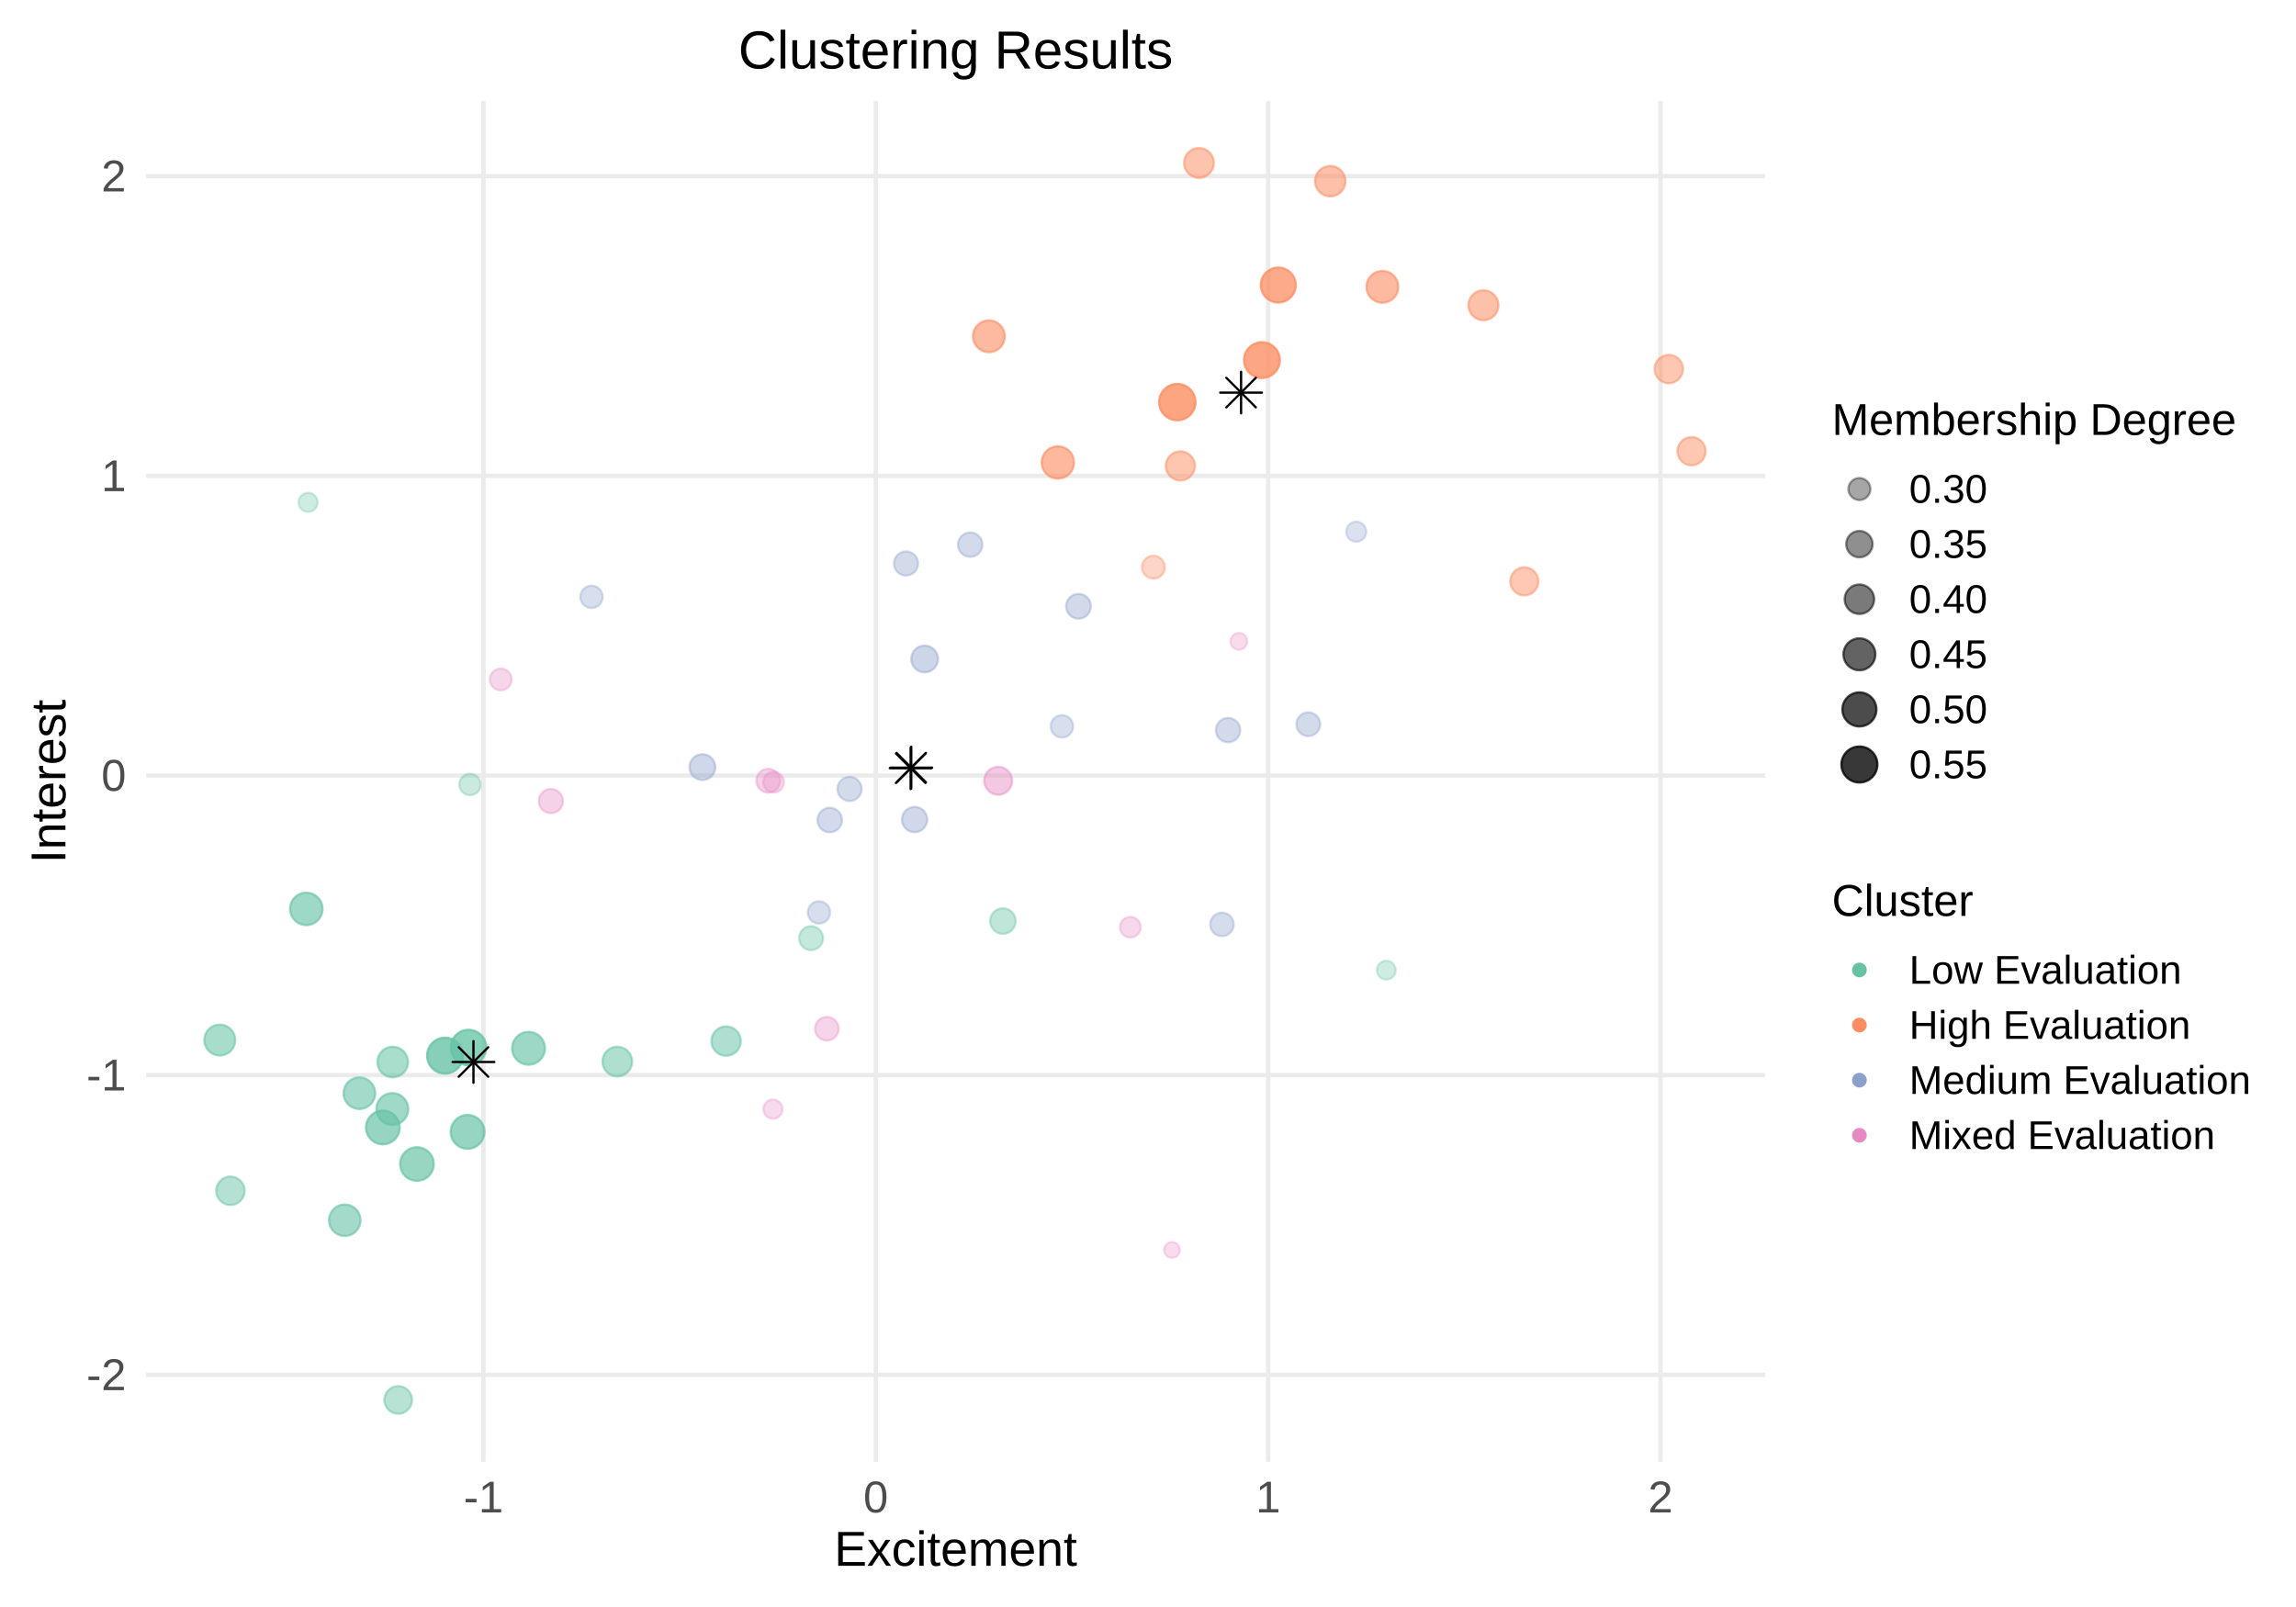
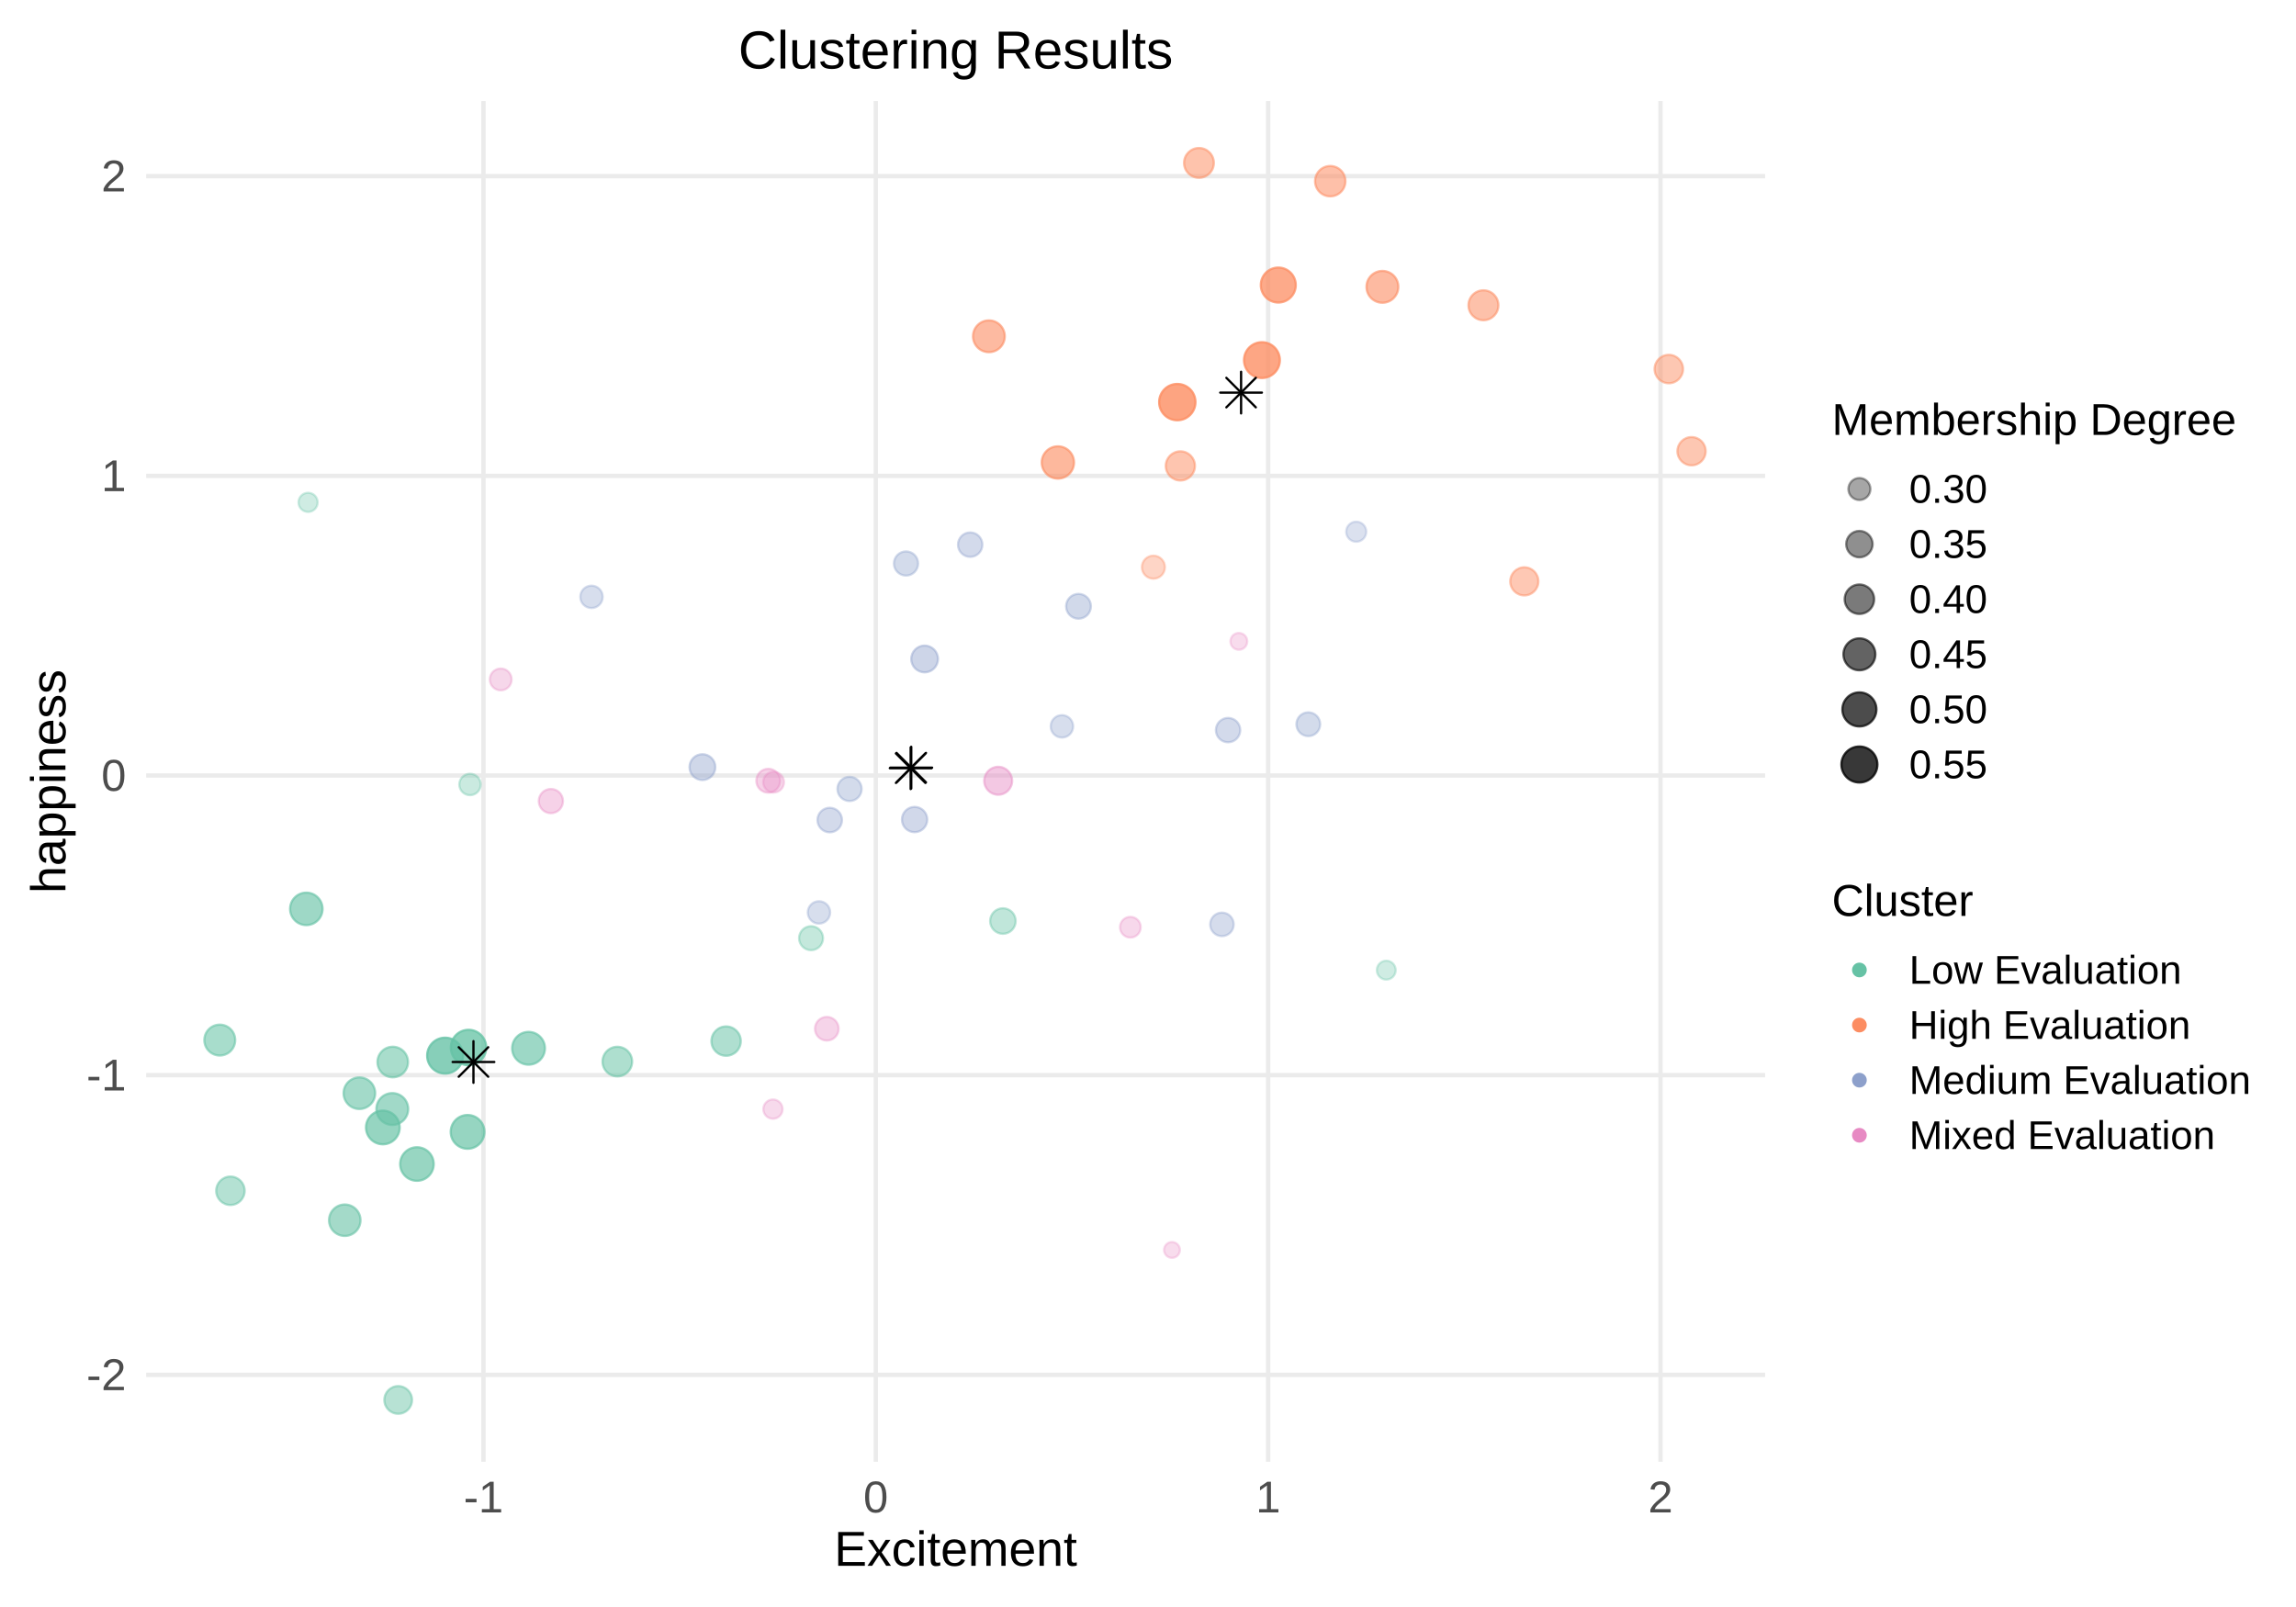
<svg xmlns="http://www.w3.org/2000/svg" class="svglite" width="720.00pt" height="504.00pt" viewBox="0 0 720.00 504.00">
  <defs>
    <style type="text/css">
    .svglite line, .svglite polyline, .svglite polygon, .svglite path, .svglite rect, .svglite circle {
      fill: none;
      stroke: #000000;
      stroke-linecap: round;
      stroke-linejoin: round;
      stroke-miterlimit: 10.00;
    }
    .svglite text {
      white-space: pre;
    }
  </style>
  </defs>
  <rect width="100%" height="100%" style="stroke: none; fill: none;" />
  <defs>
    <clipPath id="cpMC4wMHw3MjAuMDB8MC4wMHw1MDQuMDA=">
      <rect x="0.00" y="0.00" width="720.00" height="504.00" />
    </clipPath>
  </defs>
  <g clip-path="url(#cpMC4wMHw3MjAuMDB8MC4wMHw1MDQuMDA=)">
</g>
  <defs>
    <clipPath id="cpNDUuODR8NTUzLjUyfDMxLjY5fDQ1OC40Ng==">
      <rect x="45.84" y="31.69" width="507.68" height="426.77" />
    </clipPath>
  </defs>
  <g clip-path="url(#cpNDUuODR8NTUzLjUyfDMxLjY5fDQ1OC40Ng==)">
    <polyline points="45.84,431.19 553.52,431.19 " style="stroke-width: 1.36; stroke: #EBEBEB; stroke-linecap: butt;" />
    <polyline points="45.84,337.20 553.52,337.20 " style="stroke-width: 1.36; stroke: #EBEBEB; stroke-linecap: butt;" />
    <polyline points="45.84,243.22 553.52,243.22 " style="stroke-width: 1.36; stroke: #EBEBEB; stroke-linecap: butt;" />
    <polyline points="45.84,149.24 553.52,149.24 " style="stroke-width: 1.36; stroke: #EBEBEB; stroke-linecap: butt;" />
    <polyline points="45.84,55.25 553.52,55.25 " style="stroke-width: 1.36; stroke: #EBEBEB; stroke-linecap: butt;" />
    <polyline points="151.61,458.46 151.61,31.69 " style="stroke-width: 1.36; stroke: #EBEBEB; stroke-linecap: butt;" />
    <polyline points="274.64,458.46 274.64,31.69 " style="stroke-width: 1.36; stroke: #EBEBEB; stroke-linecap: butt;" />
    <polyline points="397.68,458.46 397.68,31.69 " style="stroke-width: 1.36; stroke: #EBEBEB; stroke-linecap: butt;" />
    <polyline points="520.72,458.46 520.72,31.69 " style="stroke-width: 1.36; stroke: #EBEBEB; stroke-linecap: butt;" />
    <circle cx="523.32" cy="115.74" r="4.46" style="stroke-width: 0.71; stroke: #FC8D62; stroke-opacity: 0.49; fill: #FC8D62; fill-opacity: 0.49;" />
    <circle cx="96.06" cy="285.05" r="5.09" style="stroke-width: 0.71; stroke: #66C2A5; stroke-opacity: 0.63; fill: #66C2A5; fill-opacity: 0.63;" />
    <circle cx="185.49" cy="187.19" r="3.51" style="stroke-width: 0.71; stroke: #8DA0CB; stroke-opacity: 0.35; fill: #8DA0CB; fill-opacity: 0.35;" />
    <circle cx="130.75" cy="365.07" r="5.26" style="stroke-width: 0.71; stroke: #66C2A5; stroke-opacity: 0.67; fill: #66C2A5; fill-opacity: 0.67;" />
    <circle cx="146.93" cy="328.53" r="5.55" style="stroke-width: 0.71; stroke: #66C2A5; stroke-opacity: 0.76; fill: #66C2A5; fill-opacity: 0.76;" />
    <circle cx="370.15" cy="146.12" r="4.57" style="stroke-width: 0.71; stroke: #FC8D62; stroke-opacity: 0.51; fill: #FC8D62; fill-opacity: 0.51;" />
    <circle cx="220.27" cy="240.59" r="4.05" style="stroke-width: 0.71; stroke: #8DA0CB; stroke-opacity: 0.42; fill: #8DA0CB; fill-opacity: 0.42;" />
    <circle cx="120.06" cy="353.60" r="5.28" style="stroke-width: 0.71; stroke: #66C2A5; stroke-opacity: 0.68; fill: #66C2A5; fill-opacity: 0.68;" />
    <circle cx="383.19" cy="289.91" r="3.69" style="stroke-width: 0.71; stroke: #8DA0CB; stroke-opacity: 0.37; fill: #8DA0CB; fill-opacity: 0.37;" />
    <circle cx="313.02" cy="244.87" r="4.38" style="stroke-width: 0.71; stroke: #E78AC3; stroke-opacity: 0.47; fill: #E78AC3; fill-opacity: 0.47;" />
    <circle cx="123.16" cy="333.08" r="4.79" style="stroke-width: 0.71; stroke: #66C2A5; stroke-opacity: 0.56; fill: #66C2A5; fill-opacity: 0.56;" />
    <circle cx="259.28" cy="322.64" r="3.71" style="stroke-width: 0.71; stroke: #E78AC3; stroke-opacity: 0.37; fill: #E78AC3; fill-opacity: 0.37;" />
    <circle cx="354.47" cy="290.80" r="3.25" style="stroke-width: 0.71; stroke: #E78AC3; stroke-opacity: 0.33; fill: #E78AC3; fill-opacity: 0.33;" />
    <circle cx="289.95" cy="206.67" r="4.19" style="stroke-width: 0.71; stroke: #8DA0CB; stroke-opacity: 0.44; fill: #8DA0CB; fill-opacity: 0.44;" />
    <circle cx="433.51" cy="89.96" r="4.99" style="stroke-width: 0.71; stroke: #FC8D62; stroke-opacity: 0.60; fill: #FC8D62; fill-opacity: 0.60;" />
    <circle cx="165.75" cy="328.77" r="5.14" style="stroke-width: 0.71; stroke: #66C2A5; stroke-opacity: 0.64; fill: #66C2A5; fill-opacity: 0.64;" />
    <circle cx="375.98" cy="51.09" r="4.67" style="stroke-width: 0.71; stroke: #FC8D62; stroke-opacity: 0.53; fill: #FC8D62; fill-opacity: 0.53;" />
    <circle cx="369.19" cy="126.11" r="5.69" style="stroke-width: 0.71; stroke: #FC8D62; stroke-opacity: 0.80; fill: #FC8D62; fill-opacity: 0.80;" />
    <circle cx="286.81" cy="257.03" r="3.97" style="stroke-width: 0.71; stroke: #8DA0CB; stroke-opacity: 0.41; fill: #8DA0CB; fill-opacity: 0.41;" />
    <circle cx="68.92" cy="326.20" r="4.84" style="stroke-width: 0.71; stroke: #66C2A5; stroke-opacity: 0.57; fill: #66C2A5; fill-opacity: 0.57;" />
    <circle cx="123.02" cy="347.82" r="4.99" style="stroke-width: 0.71; stroke: #66C2A5; stroke-opacity: 0.61; fill: #66C2A5; fill-opacity: 0.61;" />
    <circle cx="242.39" cy="347.85" r="3.02" style="stroke-width: 0.71; stroke: #E78AC3; stroke-opacity: 0.31; fill: #E78AC3; fill-opacity: 0.31;" />
    <circle cx="147.39" cy="246.03" r="3.36" style="stroke-width: 0.71; stroke: #66C2A5; stroke-opacity: 0.34; fill: #66C2A5; fill-opacity: 0.34;" />
    <circle cx="193.59" cy="332.94" r="4.64" style="stroke-width: 0.71; stroke: #66C2A5; stroke-opacity: 0.53; fill: #66C2A5; fill-opacity: 0.53;" />
    <circle cx="367.52" cy="392.02" r="2.49" style="stroke-width: 0.71; stroke: #E78AC3; stroke-opacity: 0.30; fill: #E78AC3; fill-opacity: 0.30;" />
    <circle cx="314.50" cy="288.86" r="4.01" style="stroke-width: 0.71; stroke: #66C2A5; stroke-opacity: 0.41; fill: #66C2A5; fill-opacity: 0.41;" />
    <circle cx="256.82" cy="286.16" r="3.51" style="stroke-width: 0.71; stroke: #8DA0CB; stroke-opacity: 0.35; fill: #8DA0CB; fill-opacity: 0.35;" />
    <circle cx="338.21" cy="190.15" r="3.89" style="stroke-width: 0.71; stroke: #8DA0CB; stroke-opacity: 0.40; fill: #8DA0CB; fill-opacity: 0.40;" />
    <circle cx="395.73" cy="112.94" r="5.61" style="stroke-width: 0.71; stroke: #FC8D62; stroke-opacity: 0.78; fill: #FC8D62; fill-opacity: 0.78;" />
    <circle cx="478.01" cy="182.33" r="4.41" style="stroke-width: 0.71; stroke: #FC8D62; stroke-opacity: 0.48; fill: #FC8D62; fill-opacity: 0.48;" />
    <circle cx="96.61" cy="157.55" r="3.00" style="stroke-width: 0.71; stroke: #66C2A5; stroke-opacity: 0.31; fill: #66C2A5; fill-opacity: 0.31;" />
    <circle cx="400.86" cy="89.40" r="5.48" style="stroke-width: 0.71; stroke: #FC8D62; stroke-opacity: 0.74; fill: #FC8D62; fill-opacity: 0.74;" />
    <circle cx="254.34" cy="294.24" r="3.76" style="stroke-width: 0.71; stroke: #66C2A5; stroke-opacity: 0.38; fill: #66C2A5; fill-opacity: 0.38;" />
    <circle cx="227.70" cy="326.52" r="4.60" style="stroke-width: 0.71; stroke: #66C2A5; stroke-opacity: 0.52; fill: #66C2A5; fill-opacity: 0.52;" />
    <circle cx="425.30" cy="166.76" r="3.15" style="stroke-width: 0.71; stroke: #8DA0CB; stroke-opacity: 0.32; fill: #8DA0CB; fill-opacity: 0.32;" />
    <circle cx="260.20" cy="257.19" r="3.85" style="stroke-width: 0.71; stroke: #8DA0CB; stroke-opacity: 0.39; fill: #8DA0CB; fill-opacity: 0.39;" />
    <circle cx="242.59" cy="245.31" r="3.26" style="stroke-width: 0.71; stroke: #E78AC3; stroke-opacity: 0.33; fill: #E78AC3; fill-opacity: 0.33;" />
    <circle cx="434.72" cy="304.27" r="2.96" style="stroke-width: 0.71; stroke: #66C2A5; stroke-opacity: 0.31; fill: #66C2A5; fill-opacity: 0.31;" />
    <circle cx="157.02" cy="213.09" r="3.42" style="stroke-width: 0.71; stroke: #E78AC3; stroke-opacity: 0.34; fill: #E78AC3; fill-opacity: 0.34;" />
    <circle cx="108.12" cy="382.70" r="4.93" style="stroke-width: 0.71; stroke: #66C2A5; stroke-opacity: 0.59; fill: #66C2A5; fill-opacity: 0.59;" />
    <circle cx="410.27" cy="227.14" r="3.73" style="stroke-width: 0.71; stroke: #8DA0CB; stroke-opacity: 0.38; fill: #8DA0CB; fill-opacity: 0.38;" />
    <circle cx="331.74" cy="145.04" r="5.06" style="stroke-width: 0.71; stroke: #FC8D62; stroke-opacity: 0.62; fill: #FC8D62; fill-opacity: 0.62;" />
    <circle cx="240.92" cy="244.86" r="3.74" style="stroke-width: 0.71; stroke: #E78AC3; stroke-opacity: 0.38; fill: #E78AC3; fill-opacity: 0.38;" />
    <circle cx="530.45" cy="141.51" r="4.43" style="stroke-width: 0.71; stroke: #FC8D62; stroke-opacity: 0.49; fill: #FC8D62; fill-opacity: 0.49;" />
    <circle cx="266.41" cy="247.43" r="3.80" style="stroke-width: 0.71; stroke: #8DA0CB; stroke-opacity: 0.38; fill: #8DA0CB; fill-opacity: 0.38;" />
    <circle cx="284.12" cy="176.73" r="3.79" style="stroke-width: 0.71; stroke: #8DA0CB; stroke-opacity: 0.38; fill: #8DA0CB; fill-opacity: 0.38;" />
    <circle cx="72.26" cy="373.46" r="4.46" style="stroke-width: 0.71; stroke: #66C2A5; stroke-opacity: 0.49; fill: #66C2A5; fill-opacity: 0.49;" />
    <circle cx="385.11" cy="228.98" r="3.82" style="stroke-width: 0.71; stroke: #8DA0CB; stroke-opacity: 0.39; fill: #8DA0CB; fill-opacity: 0.39;" />
    <circle cx="465.19" cy="95.74" r="4.69" style="stroke-width: 0.71; stroke: #FC8D62; stroke-opacity: 0.54; fill: #FC8D62; fill-opacity: 0.54;" />
    <circle cx="172.75" cy="251.24" r="3.80" style="stroke-width: 0.71; stroke: #E78AC3; stroke-opacity: 0.38; fill: #E78AC3; fill-opacity: 0.38;" />
    <circle cx="310.11" cy="105.47" r="4.98" style="stroke-width: 0.71; stroke: #FC8D62; stroke-opacity: 0.60; fill: #FC8D62; fill-opacity: 0.60;" />
    <circle cx="112.70" cy="342.86" r="4.95" style="stroke-width: 0.71; stroke: #66C2A5; stroke-opacity: 0.60; fill: #66C2A5; fill-opacity: 0.60;" />
    <circle cx="361.70" cy="177.88" r="3.61" style="stroke-width: 0.71; stroke: #FC8D62; stroke-opacity: 0.36; fill: #FC8D62; fill-opacity: 0.36;" />
    <circle cx="417.15" cy="56.82" r="4.76" style="stroke-width: 0.71; stroke: #FC8D62; stroke-opacity: 0.55; fill: #FC8D62; fill-opacity: 0.55;" />
    <circle cx="139.58" cy="331.08" r="5.63" style="stroke-width: 0.71; stroke: #66C2A5; stroke-opacity: 0.78; fill: #66C2A5; fill-opacity: 0.78;" />
    <circle cx="124.87" cy="439.06" r="4.34" style="stroke-width: 0.71; stroke: #66C2A5; stroke-opacity: 0.47; fill: #66C2A5; fill-opacity: 0.47;" />
    <circle cx="388.49" cy="201.15" r="2.64" style="stroke-width: 0.71; stroke: #E78AC3; stroke-opacity: 0.30; fill: #E78AC3; fill-opacity: 0.30;" />
    <circle cx="333.01" cy="227.80" r="3.52" style="stroke-width: 0.71; stroke: #8DA0CB; stroke-opacity: 0.35; fill: #8DA0CB; fill-opacity: 0.35;" />
    <circle cx="304.24" cy="170.82" r="3.83" style="stroke-width: 0.71; stroke: #8DA0CB; stroke-opacity: 0.39; fill: #8DA0CB; fill-opacity: 0.39;" />
    <circle cx="146.63" cy="354.99" r="5.29" style="stroke-width: 0.71; stroke: #66C2A5; stroke-opacity: 0.68; fill: #66C2A5; fill-opacity: 0.68;" />
    <line x1="143.85" y1="337.69" x2="153.10" y2="328.44" style="stroke-width: 0.71;" />
    <line x1="143.85" y1="328.44" x2="153.10" y2="337.69" style="stroke-width: 0.71;" />
    <line x1="141.94" y1="333.07" x2="155.01" y2="333.07" style="stroke-width: 0.71;" />
    <line x1="148.47" y1="339.60" x2="148.47" y2="326.53" style="stroke-width: 0.71;" />
    <line x1="384.57" y1="127.75" x2="393.81" y2="118.50" style="stroke-width: 0.71;" />
    <line x1="384.57" y1="118.50" x2="393.81" y2="127.75" style="stroke-width: 0.71;" />
    <line x1="382.65" y1="123.13" x2="395.72" y2="123.13" style="stroke-width: 0.71;" />
    <line x1="389.19" y1="129.66" x2="389.19" y2="116.59" style="stroke-width: 0.71;" />
    <line x1="281.14" y1="245.37" x2="290.38" y2="236.13" style="stroke-width: 0.71;" />
    <line x1="281.14" y1="236.13" x2="290.38" y2="245.37" style="stroke-width: 0.71;" />
    <line x1="279.22" y1="240.75" x2="292.30" y2="240.75" style="stroke-width: 0.71;" />
    <line x1="285.76" y1="247.29" x2="285.76" y2="234.22" style="stroke-width: 0.71;" />
    <line x1="280.95" y1="245.55" x2="290.19" y2="236.31" style="stroke-width: 0.71;" />
    <line x1="280.95" y1="236.31" x2="290.19" y2="245.55" style="stroke-width: 0.71;" />
    <line x1="279.03" y1="240.93" x2="292.11" y2="240.93" style="stroke-width: 0.71;" />
    <line x1="285.57" y1="247.47" x2="285.57" y2="234.39" style="stroke-width: 0.71;" />
  </g>
  <g clip-path="url(#cpMC4wMHw3MjAuMDB8MC4wMHw1MDQuMDA=)">
    <text x="39.56" y="435.99" text-anchor="end" style="font-size: 14.00px; font-weight: 500;fill: #4D4D4D; font-family: &quot;Arial&quot;;" textLength="12.59px" lengthAdjust="spacingAndGlyphs">-2</text>
    <text x="39.56" y="342.00" text-anchor="end" style="font-size: 14.00px; font-weight: 500;fill: #4D4D4D; font-family: &quot;Arial&quot;;" textLength="12.59px" lengthAdjust="spacingAndGlyphs">-1</text>
    <text x="39.56" y="248.02" text-anchor="end" style="font-size: 14.00px; font-weight: 500;fill: #4D4D4D; font-family: &quot;Arial&quot;;" textLength="8.40px" lengthAdjust="spacingAndGlyphs">0</text>
    <text x="39.56" y="154.04" text-anchor="end" style="font-size: 14.00px; font-weight: 500;fill: #4D4D4D; font-family: &quot;Arial&quot;;" textLength="8.40px" lengthAdjust="spacingAndGlyphs">1</text>
    <text x="39.56" y="60.05" text-anchor="end" style="font-size: 14.00px; font-weight: 500;fill: #4D4D4D; font-family: &quot;Arial&quot;;" textLength="8.40px" lengthAdjust="spacingAndGlyphs">2</text>
    <text x="151.61" y="474.34" text-anchor="middle" style="font-size: 14.00px; font-weight: 500;fill: #4D4D4D; font-family: &quot;Arial&quot;;" textLength="12.59px" lengthAdjust="spacingAndGlyphs">-1</text>
    <text x="274.64" y="474.34" text-anchor="middle" style="font-size: 14.00px; font-weight: 500;fill: #4D4D4D; font-family: &quot;Arial&quot;;" textLength="8.40px" lengthAdjust="spacingAndGlyphs">0</text>
    <text x="397.68" y="474.34" text-anchor="middle" style="font-size: 14.00px; font-weight: 500;fill: #4D4D4D; font-family: &quot;Arial&quot;;" textLength="8.40px" lengthAdjust="spacingAndGlyphs">1</text>
    <text x="520.72" y="474.34" text-anchor="middle" style="font-size: 14.00px; font-weight: 500;fill: #4D4D4D; font-family: &quot;Arial&quot;;" textLength="8.40px" lengthAdjust="spacingAndGlyphs">2</text>
    <text x="299.68" y="491.07" text-anchor="middle" style="font-size: 15.40px; font-weight: 500; font-family: &quot;Arial&quot;;" textLength="73.80px" lengthAdjust="spacingAndGlyphs">Excitement</text>
-     <text transform="translate(20.52,245.08) rotate(-90)" text-anchor="middle" style="font-size: 15.40px; font-weight: 500; font-family: &quot;Arial&quot;;" textLength="51.65px" lengthAdjust="spacingAndGlyphs">Interest</text>
+     <text transform="translate(20.52,245.08) rotate(-90)" text-anchor="middle" style="font-size: 15.40px; font-weight: 500; font-family: &quot;Arial&quot;;" textLength="69.49px" lengthAdjust="spacingAndGlyphs">happiness</text>
    <text x="574.45" y="136.41" style="font-size: 14.00px; font-weight: 500; font-family: &quot;Arial&quot;;" textLength="123.29px" lengthAdjust="spacingAndGlyphs">Membership Degree</text>
    <circle cx="583.09" cy="153.37" r="3.46" style="stroke-width: 0.71; stroke: #000000; stroke-opacity: 0.35; fill: #000000; fill-opacity: 0.35;" />
    <circle cx="583.09" cy="170.65" r="4.15" style="stroke-width: 0.71; stroke: #000000; stroke-opacity: 0.44; fill: #000000; fill-opacity: 0.44;" />
    <circle cx="583.09" cy="187.93" r="4.62" style="stroke-width: 0.71; stroke: #000000; stroke-opacity: 0.52; fill: #000000; fill-opacity: 0.52;" />
    <circle cx="583.09" cy="205.21" r="5.01" style="stroke-width: 0.71; stroke: #000000; stroke-opacity: 0.61; fill: #000000; fill-opacity: 0.61;" />
    <circle cx="583.09" cy="222.49" r="5.34" style="stroke-width: 0.71; stroke: #000000; stroke-opacity: 0.70; fill: #000000; fill-opacity: 0.70;" />
    <circle cx="583.09" cy="239.77" r="5.64" style="stroke-width: 0.71; stroke: #000000; stroke-opacity: 0.78; fill: #000000; fill-opacity: 0.78;" />
    <text x="598.70" y="157.69" style="font-size: 12.60px; font-weight: 500; font-family: &quot;Arial&quot;;" textLength="26.43px" lengthAdjust="spacingAndGlyphs">0.30</text>
    <text x="598.70" y="174.97" style="font-size: 12.60px; font-weight: 500; font-family: &quot;Arial&quot;;" textLength="26.43px" lengthAdjust="spacingAndGlyphs">0.35</text>
    <text x="598.70" y="192.25" style="font-size: 12.60px; font-weight: 500; font-family: &quot;Arial&quot;;" textLength="26.43px" lengthAdjust="spacingAndGlyphs">0.40</text>
    <text x="598.70" y="209.53" style="font-size: 12.60px; font-weight: 500; font-family: &quot;Arial&quot;;" textLength="26.43px" lengthAdjust="spacingAndGlyphs">0.45</text>
    <text x="598.70" y="226.81" style="font-size: 12.60px; font-weight: 500; font-family: &quot;Arial&quot;;" textLength="26.43px" lengthAdjust="spacingAndGlyphs">0.50</text>
    <text x="598.70" y="244.09" style="font-size: 12.60px; font-weight: 500; font-family: &quot;Arial&quot;;" textLength="26.43px" lengthAdjust="spacingAndGlyphs">0.55</text>
    <text x="574.45" y="287.25" style="font-size: 14.00px; font-weight: 500; font-family: &quot;Arial&quot;;" textLength="43.32px" lengthAdjust="spacingAndGlyphs">Cluster</text>
    <circle cx="583.09" cy="304.21" r="1.95" style="stroke-width: 0.71; stroke: #66C2A5; fill: #66C2A5;" />
    <circle cx="583.09" cy="321.49" r="1.95" style="stroke-width: 0.71; stroke: #FC8D62; fill: #FC8D62;" />
    <circle cx="583.09" cy="338.77" r="1.95" style="stroke-width: 0.71; stroke: #8DA0CB; fill: #8DA0CB;" />
    <circle cx="583.09" cy="356.05" r="1.95" style="stroke-width: 0.71; stroke: #E78AC3; fill: #E78AC3;" />
    <text x="598.70" y="308.53" style="font-size: 12.60px; font-weight: 500; font-family: &quot;Arial&quot;;" textLength="81.74px" lengthAdjust="spacingAndGlyphs">Low Evaluation</text>
    <text x="598.70" y="325.81" style="font-size: 12.60px; font-weight: 500; font-family: &quot;Arial&quot;;" textLength="84.75px" lengthAdjust="spacingAndGlyphs">High Evaluation</text>
    <text x="598.70" y="343.09" style="font-size: 12.60px; font-weight: 500; font-family: &quot;Arial&quot;;" textLength="104.36px" lengthAdjust="spacingAndGlyphs">Medium Evaluation</text>
    <text x="598.70" y="360.37" style="font-size: 12.60px; font-weight: 500; font-family: &quot;Arial&quot;;" textLength="92.79px" lengthAdjust="spacingAndGlyphs">Mixed Evaluation</text>
    <text x="299.68" y="21.48" text-anchor="middle" style="font-size: 16.80px; font-weight: 500; font-family: &quot;Arial&quot;;" textLength="133.84px" lengthAdjust="spacingAndGlyphs">Clustering Results</text>
  </g>
</svg>
